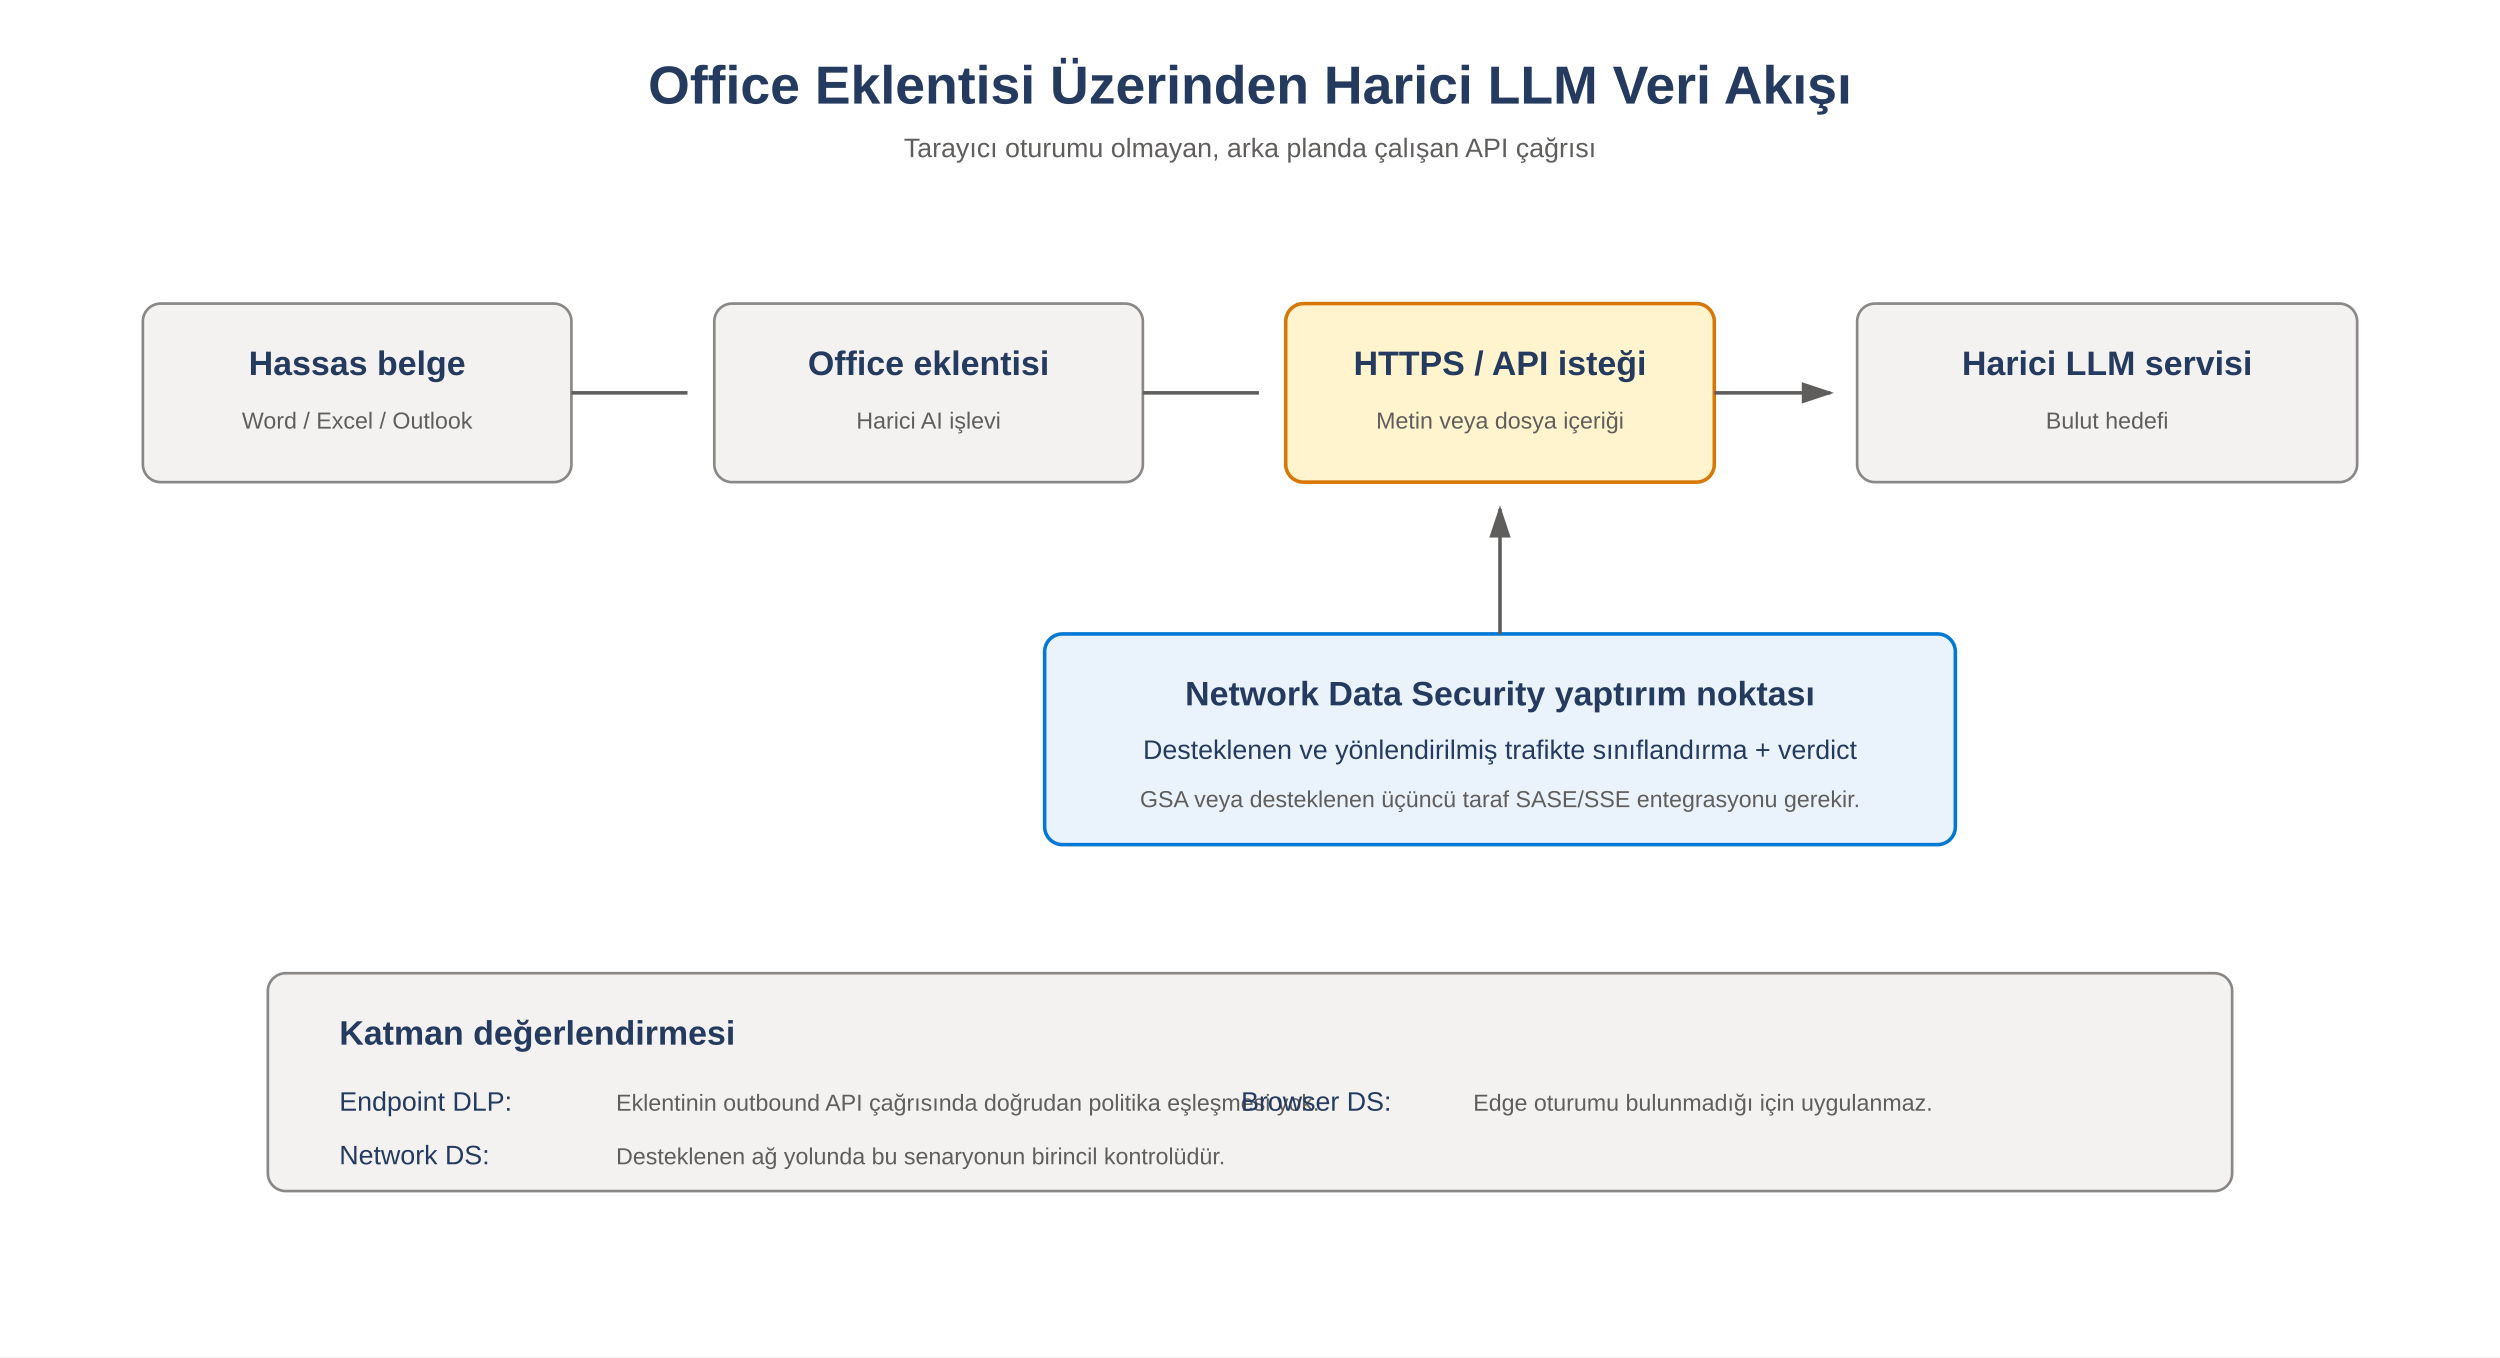
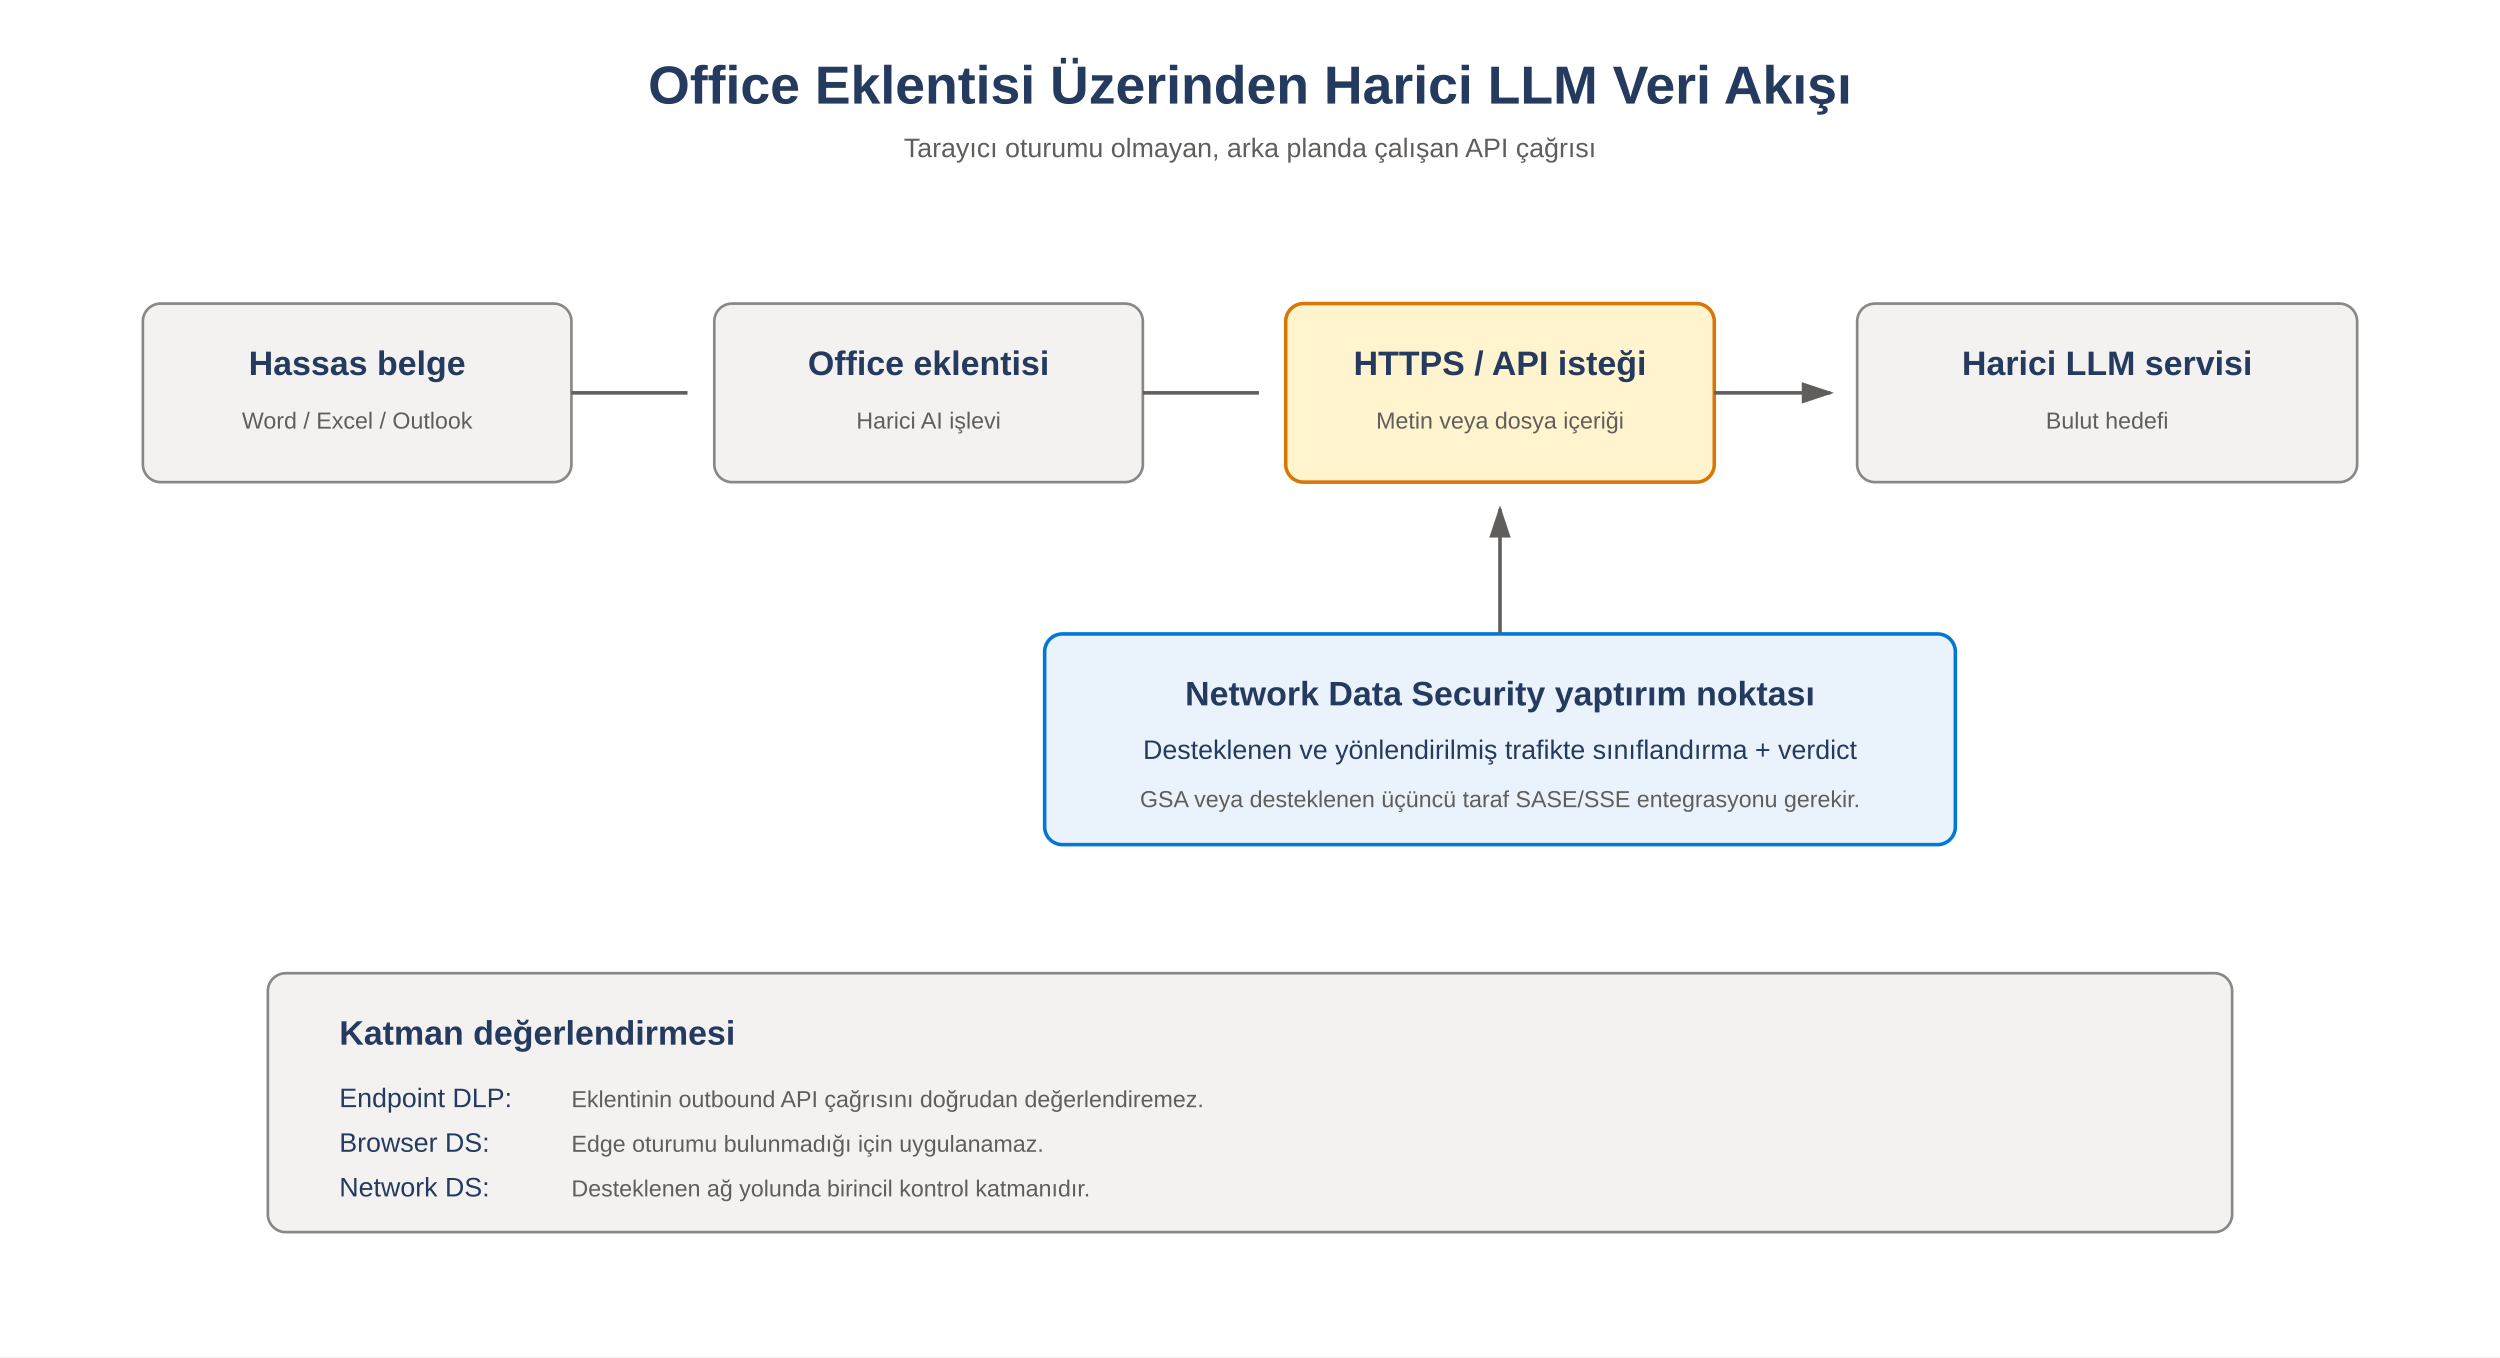
<svg xmlns="http://www.w3.org/2000/svg" width="1400" height="760" viewBox="0 0 1400 760" role="img" aria-labelledby="t d">
  <style>
text{font-family:"Segoe UI",Arial,sans-serif;fill:#243A5E}.title{font-size:30px;font-weight:700}.sub{font-size:15px;fill:#605E5C}.h{font-size:19px;font-weight:700}.b{font-size:15px}.s{font-size:13px;fill:#605E5C}.box{fill:#F3F2F1;stroke:#8A8886;stroke-width:1.5}.blue{fill:#EAF3FC;stroke:#0078D4;stroke-width:2}.accent{fill:#FFF4CE;stroke:#D97706;stroke-width:2}.ok{fill:#107C10;font-weight:700}.partial{fill:#B35A00;font-weight:700}.na{fill:#8A8886}.line{stroke:#605E5C;stroke-width:2;fill:none}.dash{stroke:#D97706;stroke-width:2;stroke-dasharray:7 5;fill:none}</style>
  <defs>
    <marker id="arrow" markerWidth="10" markerHeight="10" refX="8" refY="3" orient="auto">
      <path d="M0,0 L0,6 L9,3 z" fill="#605E5C" />
    </marker>
  </defs>
  <rect width="1400" height="760" fill="#fff" />
  <text x="700" y="58" text-anchor="middle" class="title">Office Eklentisi Üzerinden Harici LLM Veri Akışı</text>
  <text x="700" y="88" text-anchor="middle" class="sub">Tarayıcı oturumu olmayan, arka planda çalışan API çağrısı</text>
  <rect x="80" y="170" width="240" height="100" rx="10" class="box" />
  <text x="200" y="210" text-anchor="middle" class="h">Hassas belge</text>
  <text x="200" y="240" text-anchor="middle" class="s">Word / Excel / Outlook</text>
  <rect x="400" y="170" width="240" height="100" rx="10" class="box" />
  <text x="520" y="210" text-anchor="middle" class="h">Office eklentisi</text>
  <text x="520" y="240" text-anchor="middle" class="s">Harici AI işlevi</text>
  <rect x="720" y="170" width="240" height="100" rx="10" class="accent" />
  <text x="840" y="210" text-anchor="middle" class="h">HTTPS / API isteği</text>
  <text x="840" y="240" text-anchor="middle" class="s">Metin veya dosya içeriği</text>
  <rect x="1040" y="170" width="280" height="100" rx="10" class="box" />
  <text x="1180" y="210" text-anchor="middle" class="h">Harici LLM servisi</text>
  <text x="1180" y="240" text-anchor="middle" class="s">Bulut hedefi</text>
  <path d="M320 220 H385 M640 220 H705 M960 220 H1025" class="line" marker-end="url(#arrow)" />
  <rect x="585" y="355" width="510" height="118" rx="10" class="blue" />
  <text x="840" y="395" text-anchor="middle" class="h">Network Data Security yaptırım noktası</text>
  <text x="840" y="425" text-anchor="middle" class="b">Desteklenen ve yönlendirilmiş trafikte sınıflandırma + verdict</text>
  <text x="840" y="452" text-anchor="middle" class="s">GSA veya desteklenen üçüncü taraf SASE/SSE entegrasyonu gerekir.</text>
  <path d="M840 355 V285" class="line" marker-end="url(#arrow)" />
-   <rect x="150" y="545" width="1100" height="122" rx="10" class="box" />
-   <text x="190" y="585" class="h">Katman değerlendirmesi</text>
-   <text x="190" y="622" class="b">Endpoint DLP:</text>
-   <text x="345" y="622" class="s">Eklentinin outbound API çağrısında doğrudan politika eşleşmesi yok.</text>
-   <text x="695" y="622" class="b">Browser DS:</text>
-   <text x="825" y="622" class="s">Edge oturumu bulunmadığı için uygulanmaz.</text>
-   <text x="190" y="652" class="b">Network DS:</text>
-   <text x="345" y="652" class="s">Desteklenen ağ yolunda bu senaryonun birincil kontrolüdür.</text>
+   <rect x="150" y="545" width="1100" height="145" rx="10" class="box" />
+   <text x="190" y="585" class="h">
+ Katman değerlendirmesi
+ </text>
+   <text x="190" y="620" class="b">
+ Endpoint DLP:
+ </text>
+   <text x="320" y="620" class="s">
+ Eklentinin outbound API çağrısını doğrudan değerlendiremez.
+ </text>
+   <text x="190" y="645" class="b">
+ Browser DS:
+ </text>
+   <text x="320" y="645" class="s">
+ Edge oturumu bulunmadığı için uygulanamaz.
+ </text>
+   <text x="190" y="670" class="b">
+ Network DS:
+ </text>
+   <text x="320" y="670" class="s">
+ Desteklenen ağ yolunda birincil kontrol katmanıdır.
+ </text>
</svg>
